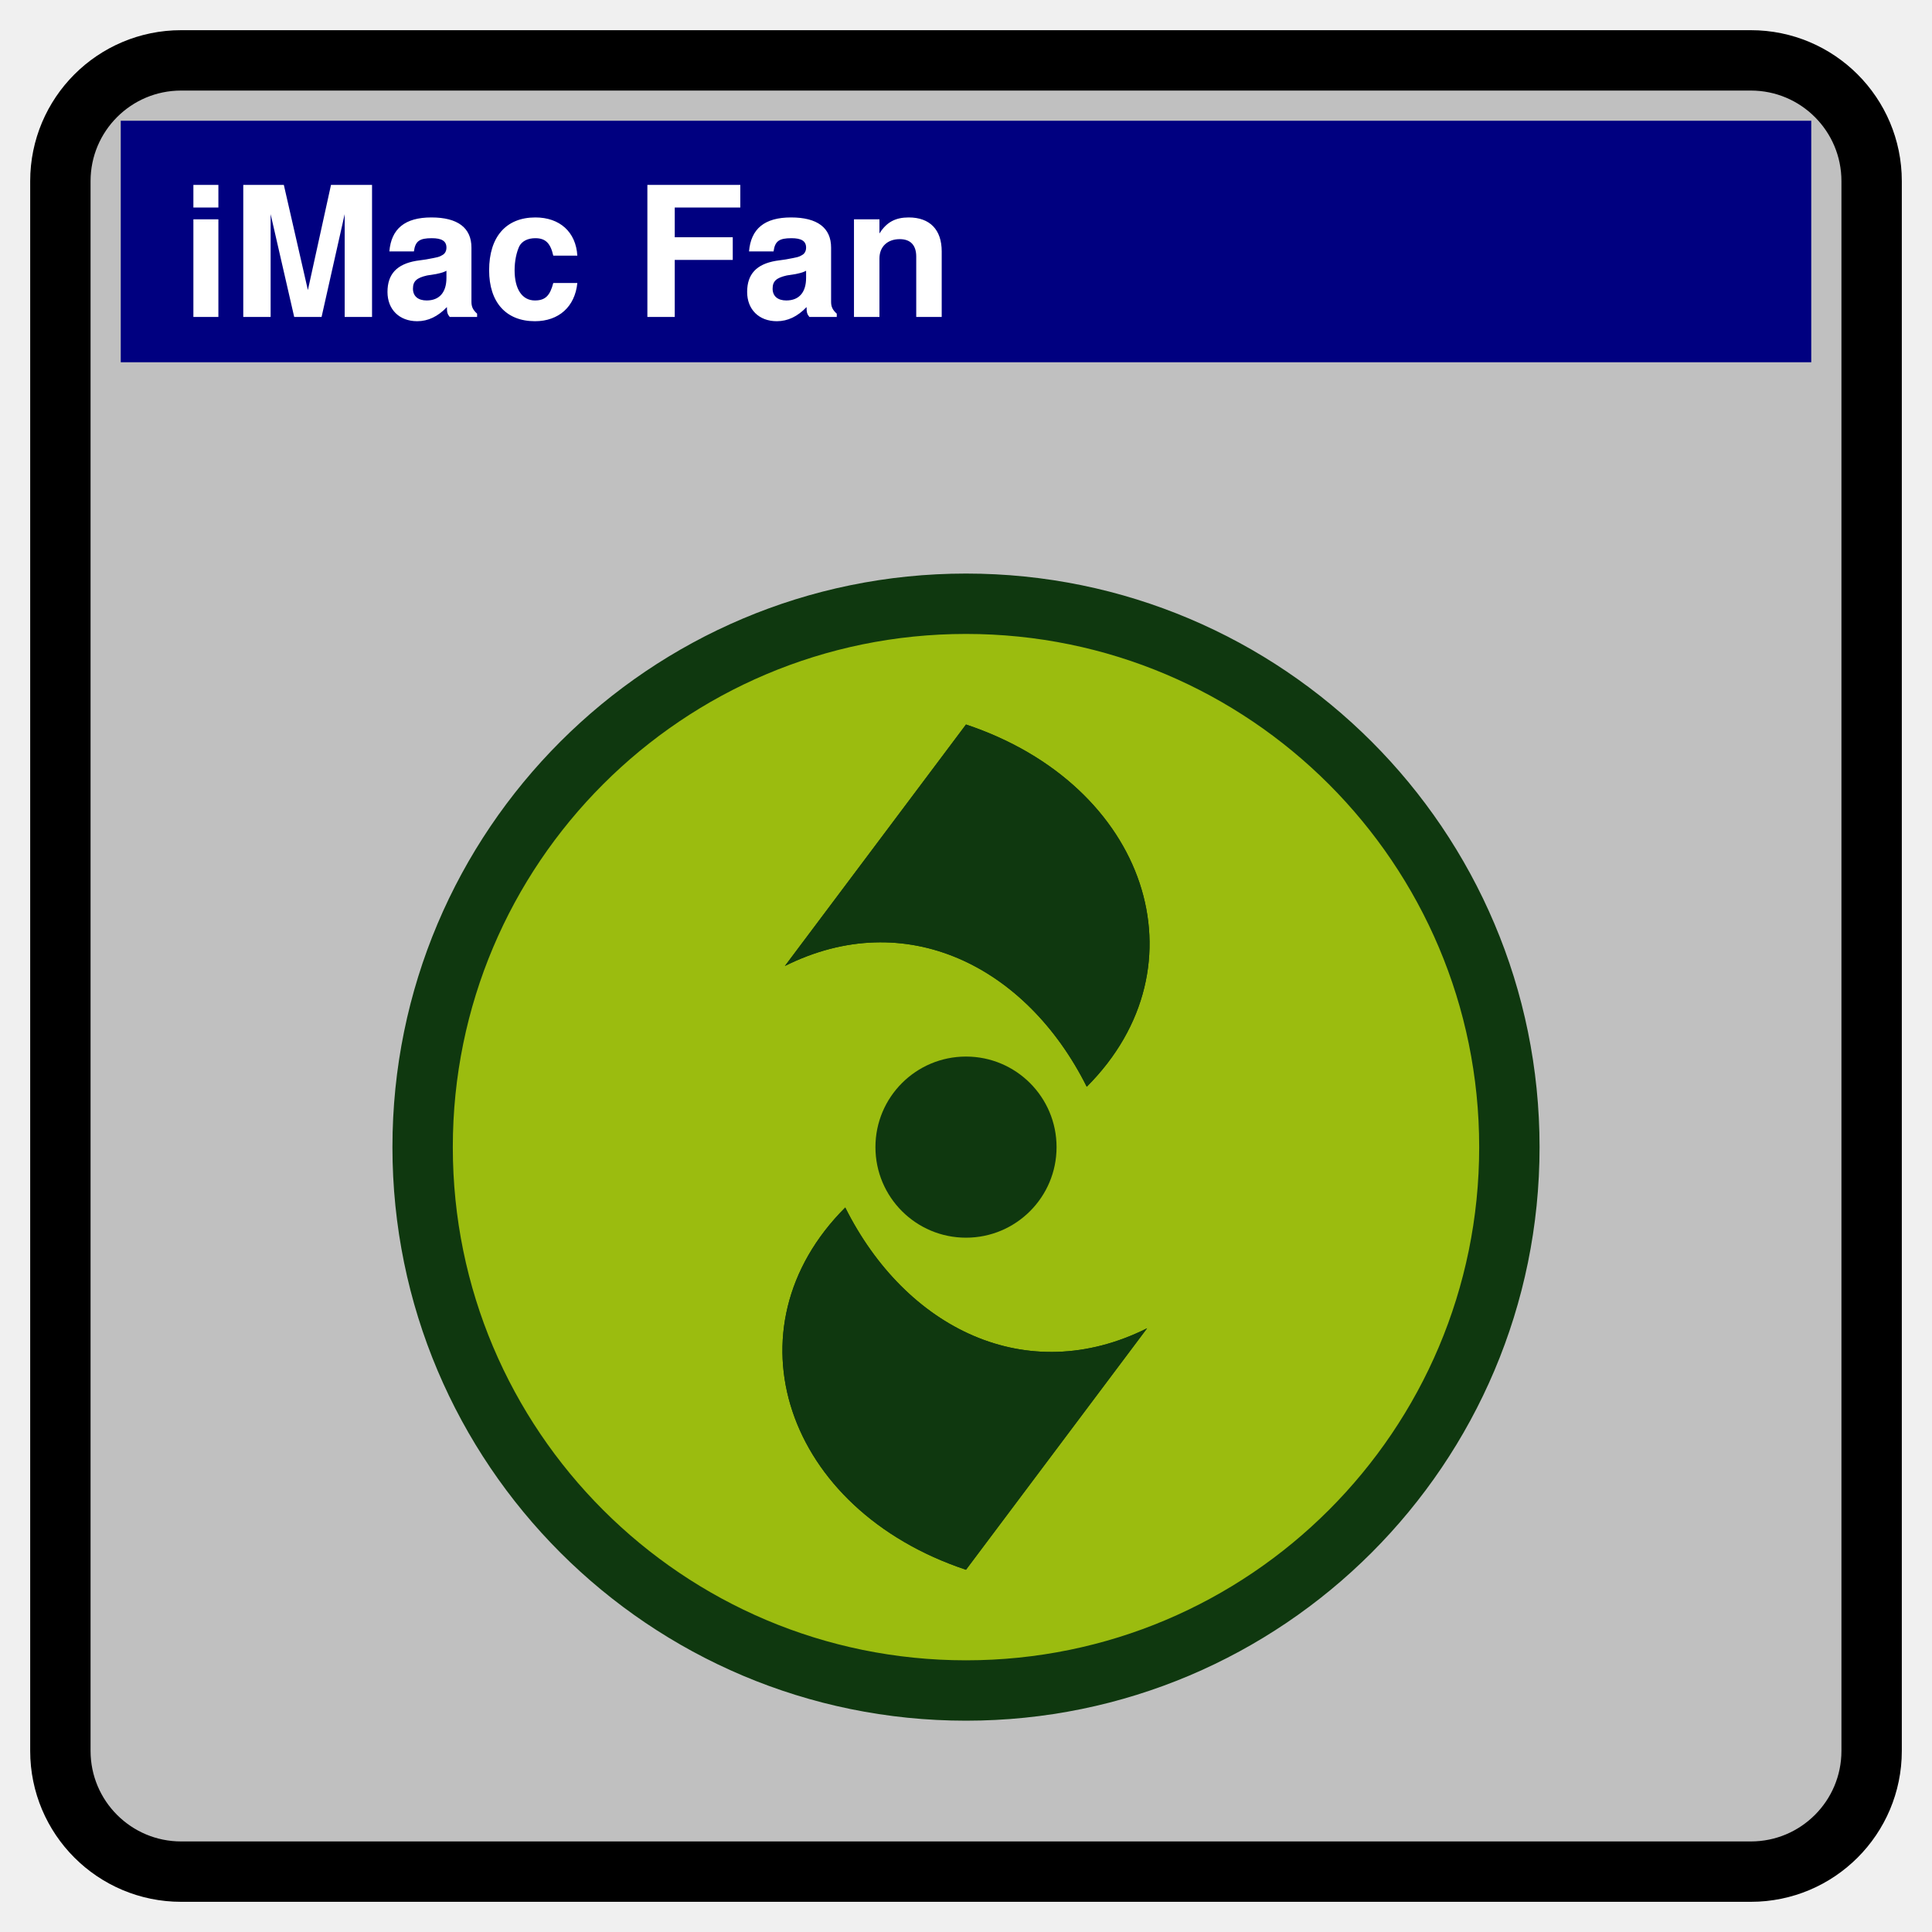
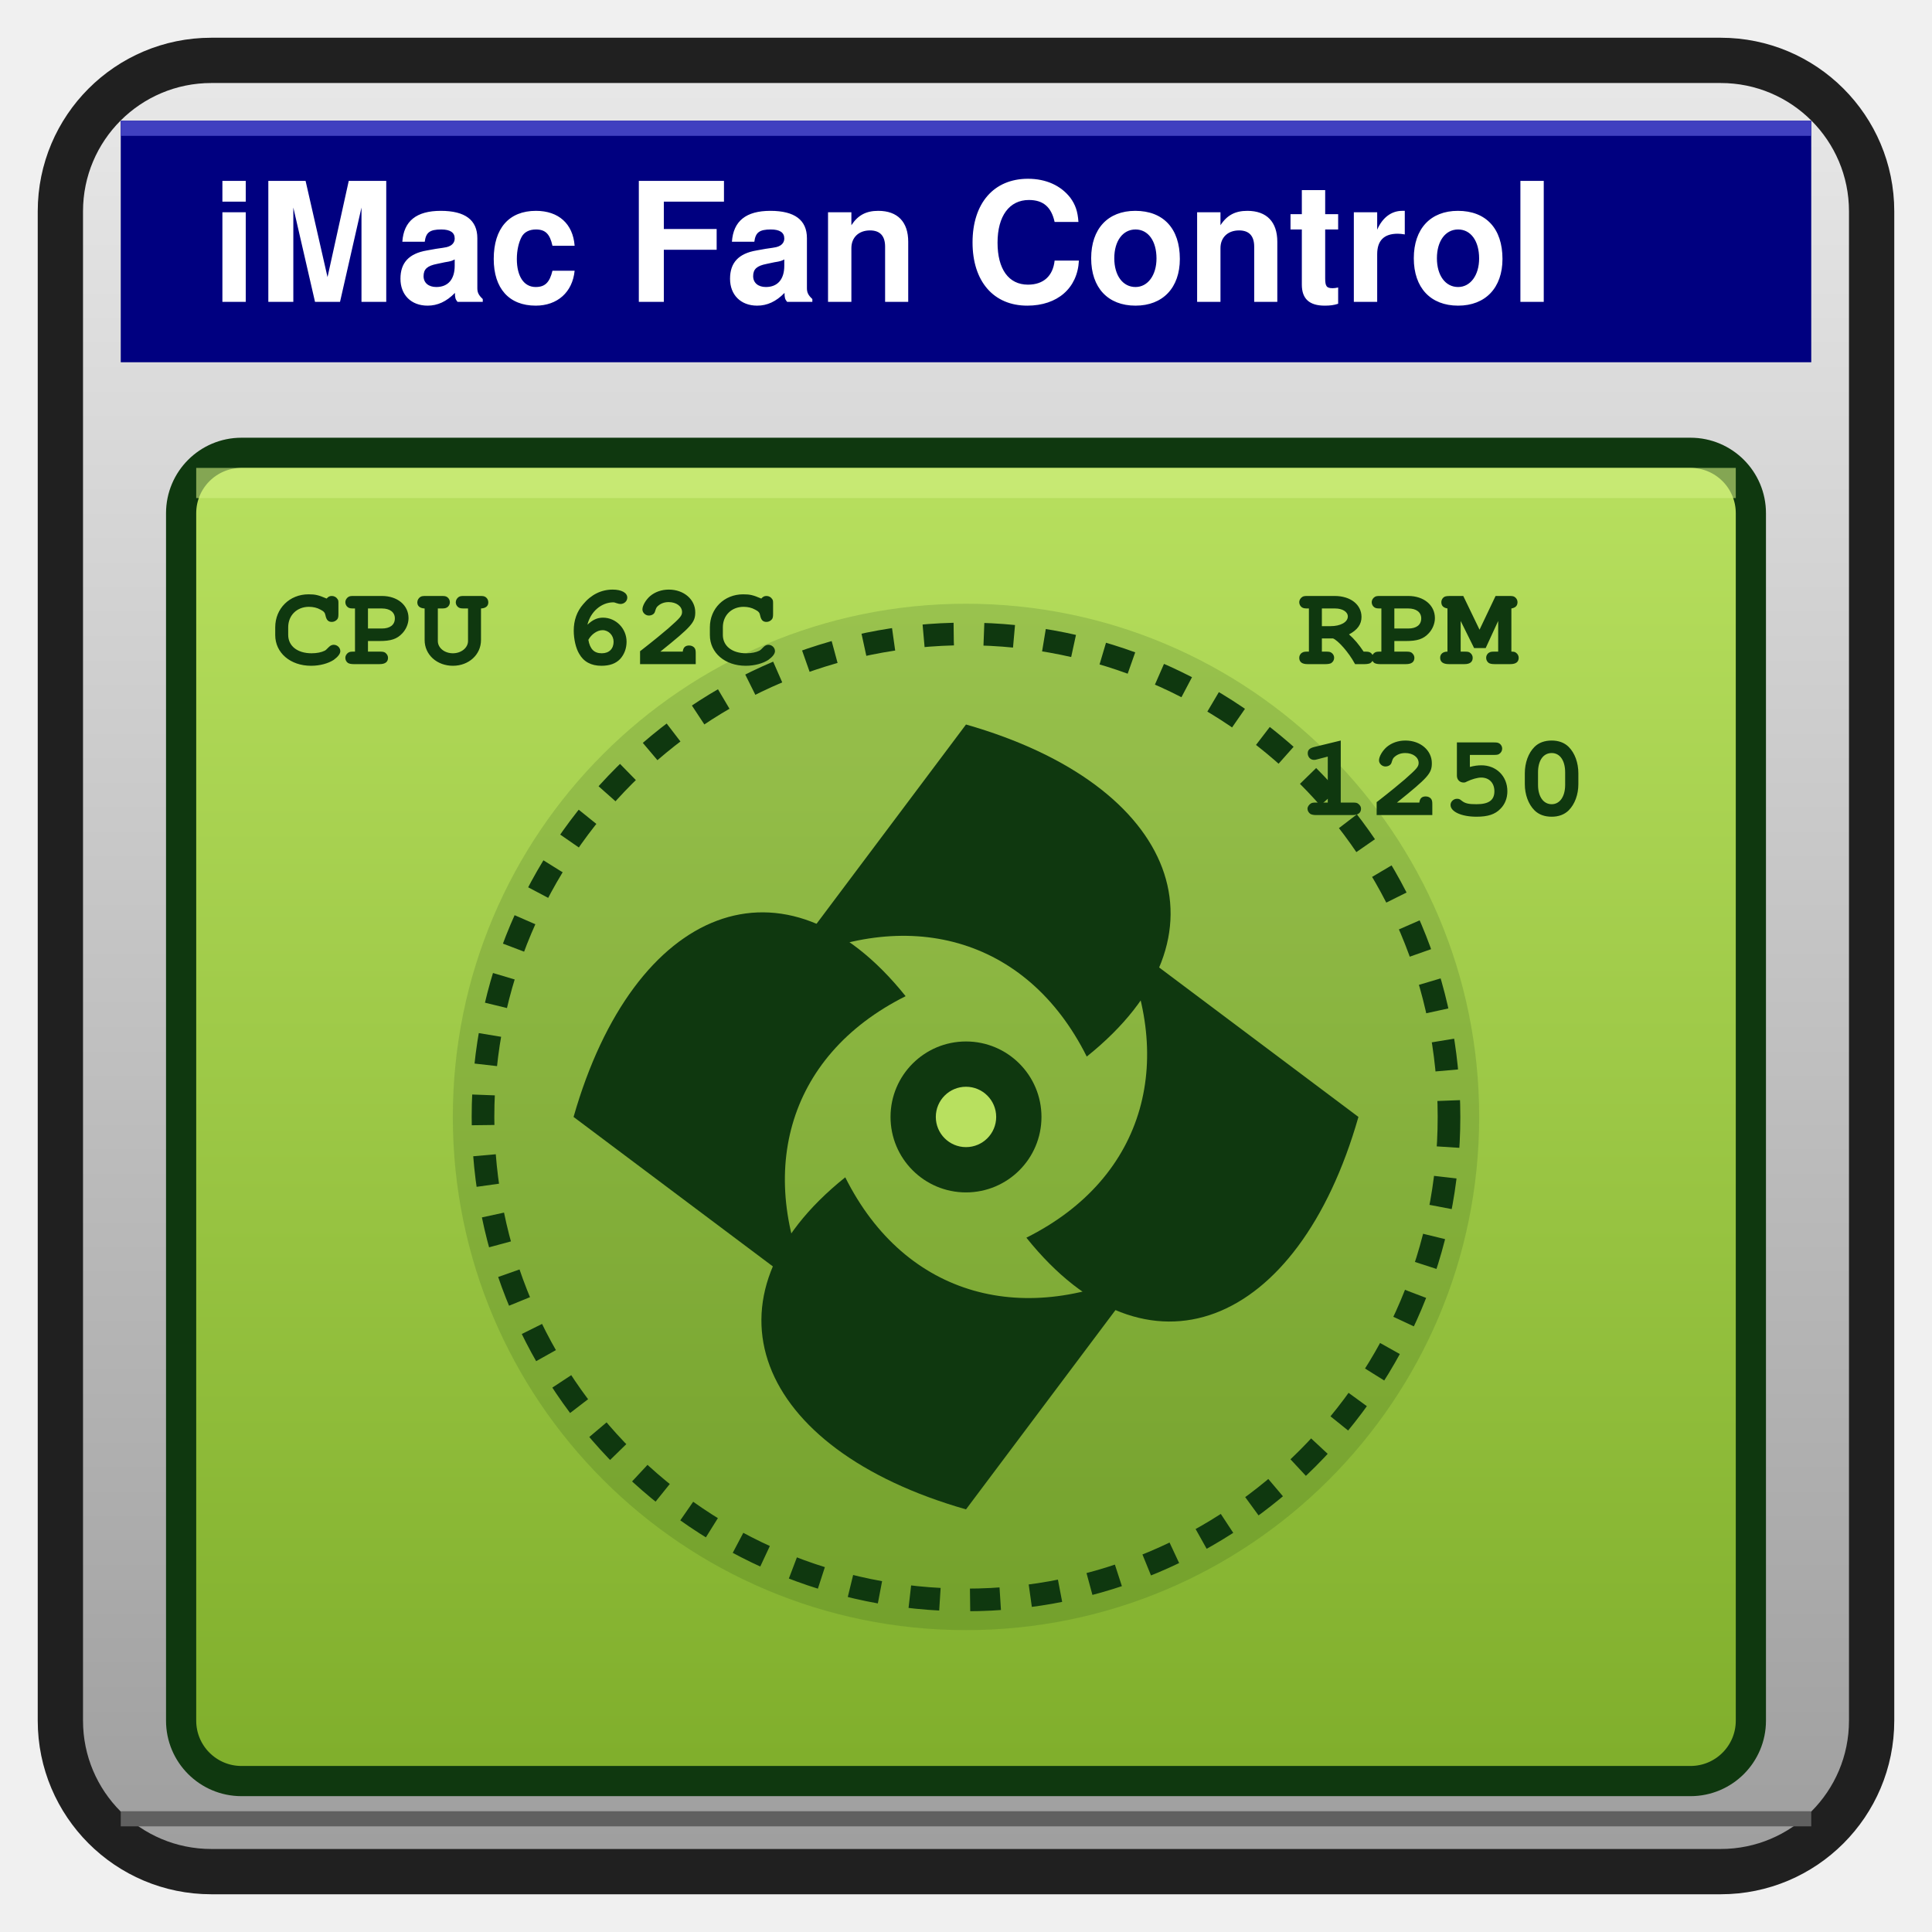
- <svg xmlns="http://www.w3.org/2000/svg" viewBox="0 0 64 64" width="64" height="64">
-   <rect x="2" y="2" width="60" height="60" rx="4" ry="4" fill="#C0C0C0" stroke="#000" stroke-width="2" />
-   <rect x="4" y="4" width="56" height="8" fill="#000080" />
-   <text x="6" y="10.5" font-family="Helvetica, sans-serif" font-size="6" font-weight="bold" fill="#FFFFFF">iMac Fan</text>
-   <circle cx="32" cy="38" r="18" fill="#9BBC0F" stroke="#0F380F" stroke-width="2" />
-   <g transform="translate(32 38)" fill="#0F380F">
-     <path d="M0,-14 C6,-12 8,-6 4,-2 C2,-6 -2,-8 -6,-6 Z" />
-     <path d="M14,0 C12,6 6,8 2,4 C6,2 8,-2 6,-6 Z" transform="rotate(90)" />
-     <path d="M0,14 C-6,12 -8,6 -4,2 C-2,6 2,8 6,6 Z" transform="rotate(180)" />
-     <path d="M-14,0 C-12,-6 -6,-8 -2,-4 C-6,-2 -8,2 -6,6 Z" transform="rotate(270)" />
-     <circle r="3" fill="#0F380F" />
+ <svg xmlns="http://www.w3.org/2000/svg" viewBox="0 0 128 128" width="128" height="128">
+   <defs>
+     <linearGradient id="chassis" x1="0" y1="0" x2="0" y2="1">
+       <stop offset="0" stop-color="#E8E8E8" />
+       <stop offset="1" stop-color="#9E9E9E" />
+     </linearGradient>
+     <linearGradient id="screen" x1="0" y1="0" x2="0" y2="1">
+       <stop offset="0" stop-color="#B8E05F" />
+       <stop offset="1" stop-color="#7FAE2B" />
+     </linearGradient>
+     <radialGradient id="bladeShine" cx="0.5" cy="0.5" r="0.5">
+       <stop offset="0" stop-color="#ffffff" stop-opacity="0.6" />
+       <stop offset="1" stop-color="#ffffff" stop-opacity="0" />
+     </radialGradient>
+   </defs>
+   <rect x="4" y="4" width="120" height="120" rx="10" ry="10" fill="url(#chassis)" stroke="#202020" stroke-width="3" />
+   <rect x="8" y="8" width="112" height="16" fill="#000080" />
+   <rect x="8" y="8" width="112" height="1" fill="#4040C0" />
+   <text x="14" y="20" font-family="Helvetica, Arial, sans-serif" font-size="11" font-weight="bold" fill="#FFFFFF">iMac Fan Control</text>
+   <rect x="12" y="30" width="104" height="88" rx="4" ry="4" fill="url(#screen)" stroke="#0F380F" stroke-width="2" />
+   <rect x="13" y="31" width="102" height="2" fill="#D2F080" opacity="0.6" />
+   <g transform="translate(64 74)">
+     <circle r="34" fill="#0F380F" opacity="0.15" />
+     <circle r="32" fill="none" stroke="#0F380F" stroke-width="1.5" stroke-dasharray="2 2" />
+     <g fill="#0F380F">
+       <path d="M0,-26 C14,-22 18,-12 8,-4 C4,-12 -4,-14 -12,-10 Z" />
+       <path d="M0,-26 C14,-22 18,-12 8,-4 C4,-12 -4,-14 -12,-10 Z" transform="rotate(90)" />
+       <path d="M0,-26 C14,-22 18,-12 8,-4 C4,-12 -4,-14 -12,-10 Z" transform="rotate(180)" />
+       <path d="M0,-26 C14,-22 18,-12 8,-4 C4,-12 -4,-14 -12,-10 Z" transform="rotate(270)" />
+     </g>
+     <circle r="5" fill="#0F380F" />
+     <circle r="2" fill="#B8E05F" />
  </g>
+   <g font-family="Courier, monospace" font-size="8" fill="#0F380F" font-weight="bold">
+     <text x="18" y="44">CPU 62C</text>
+     <text x="86" y="44">RPM</text>
+     <text x="86" y="54">1250</text>
+   </g>
+   <rect x="8" y="120" width="112" height="1" fill="#606060" />
</svg>
